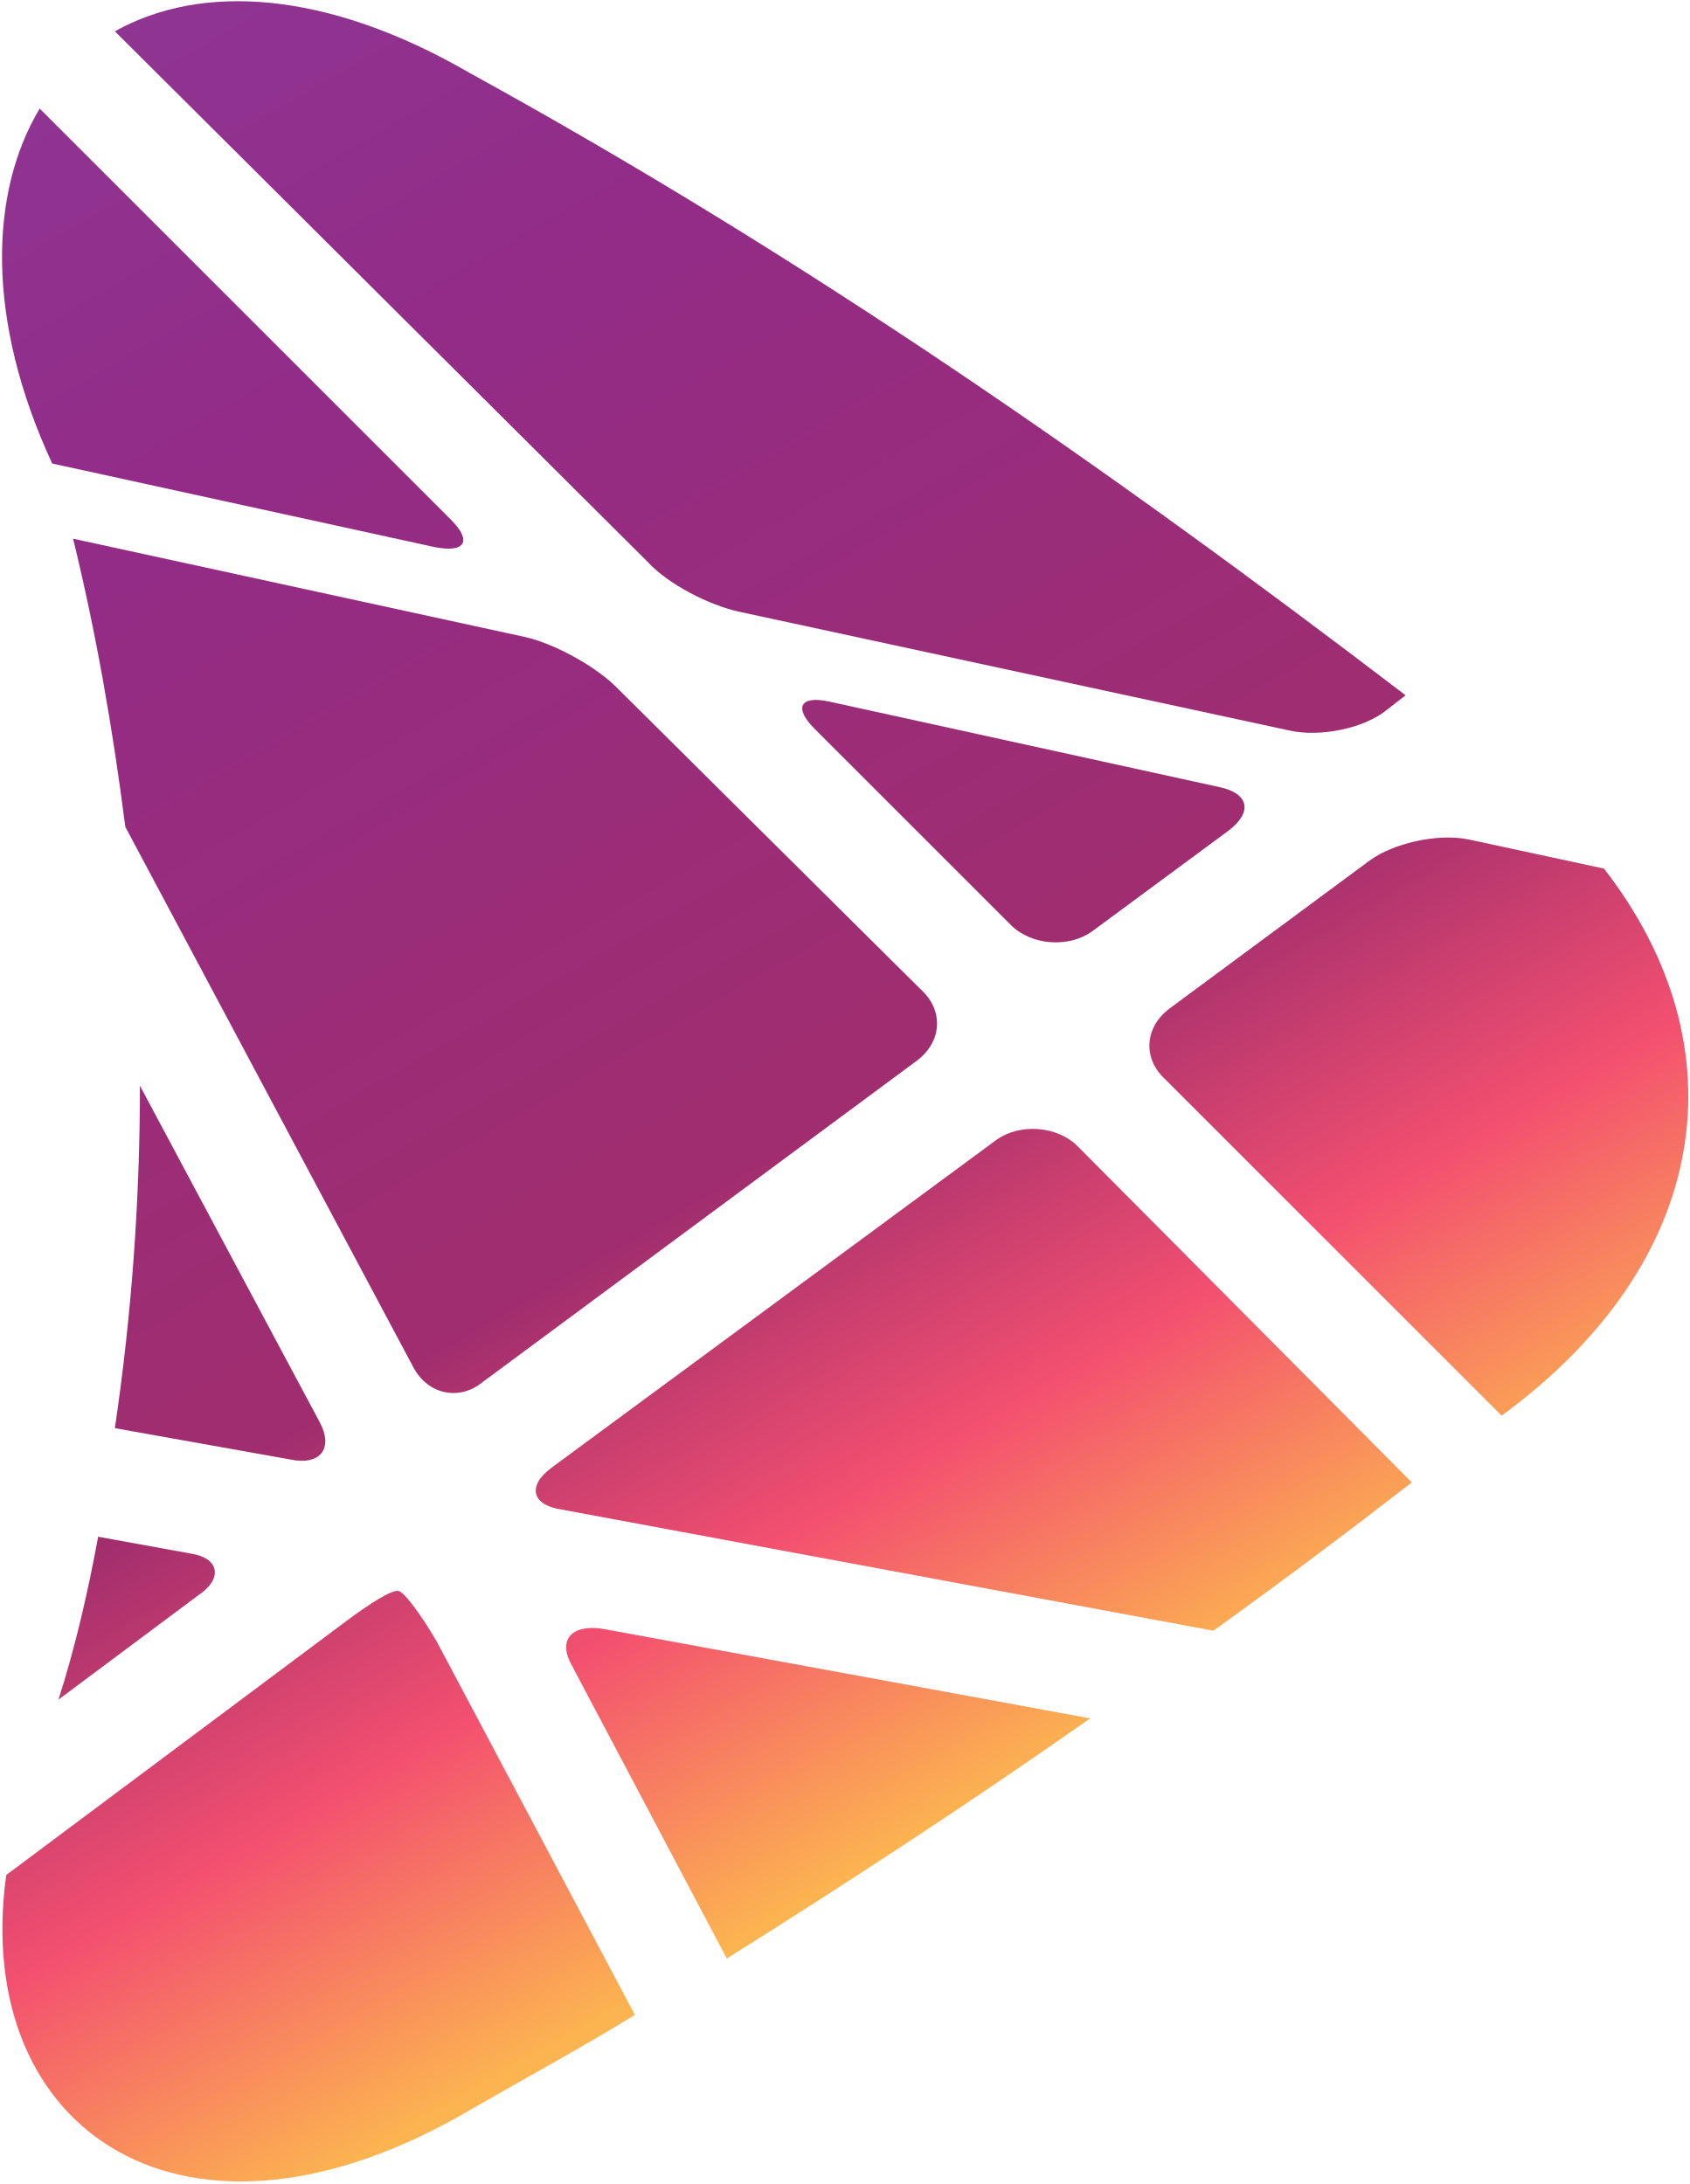
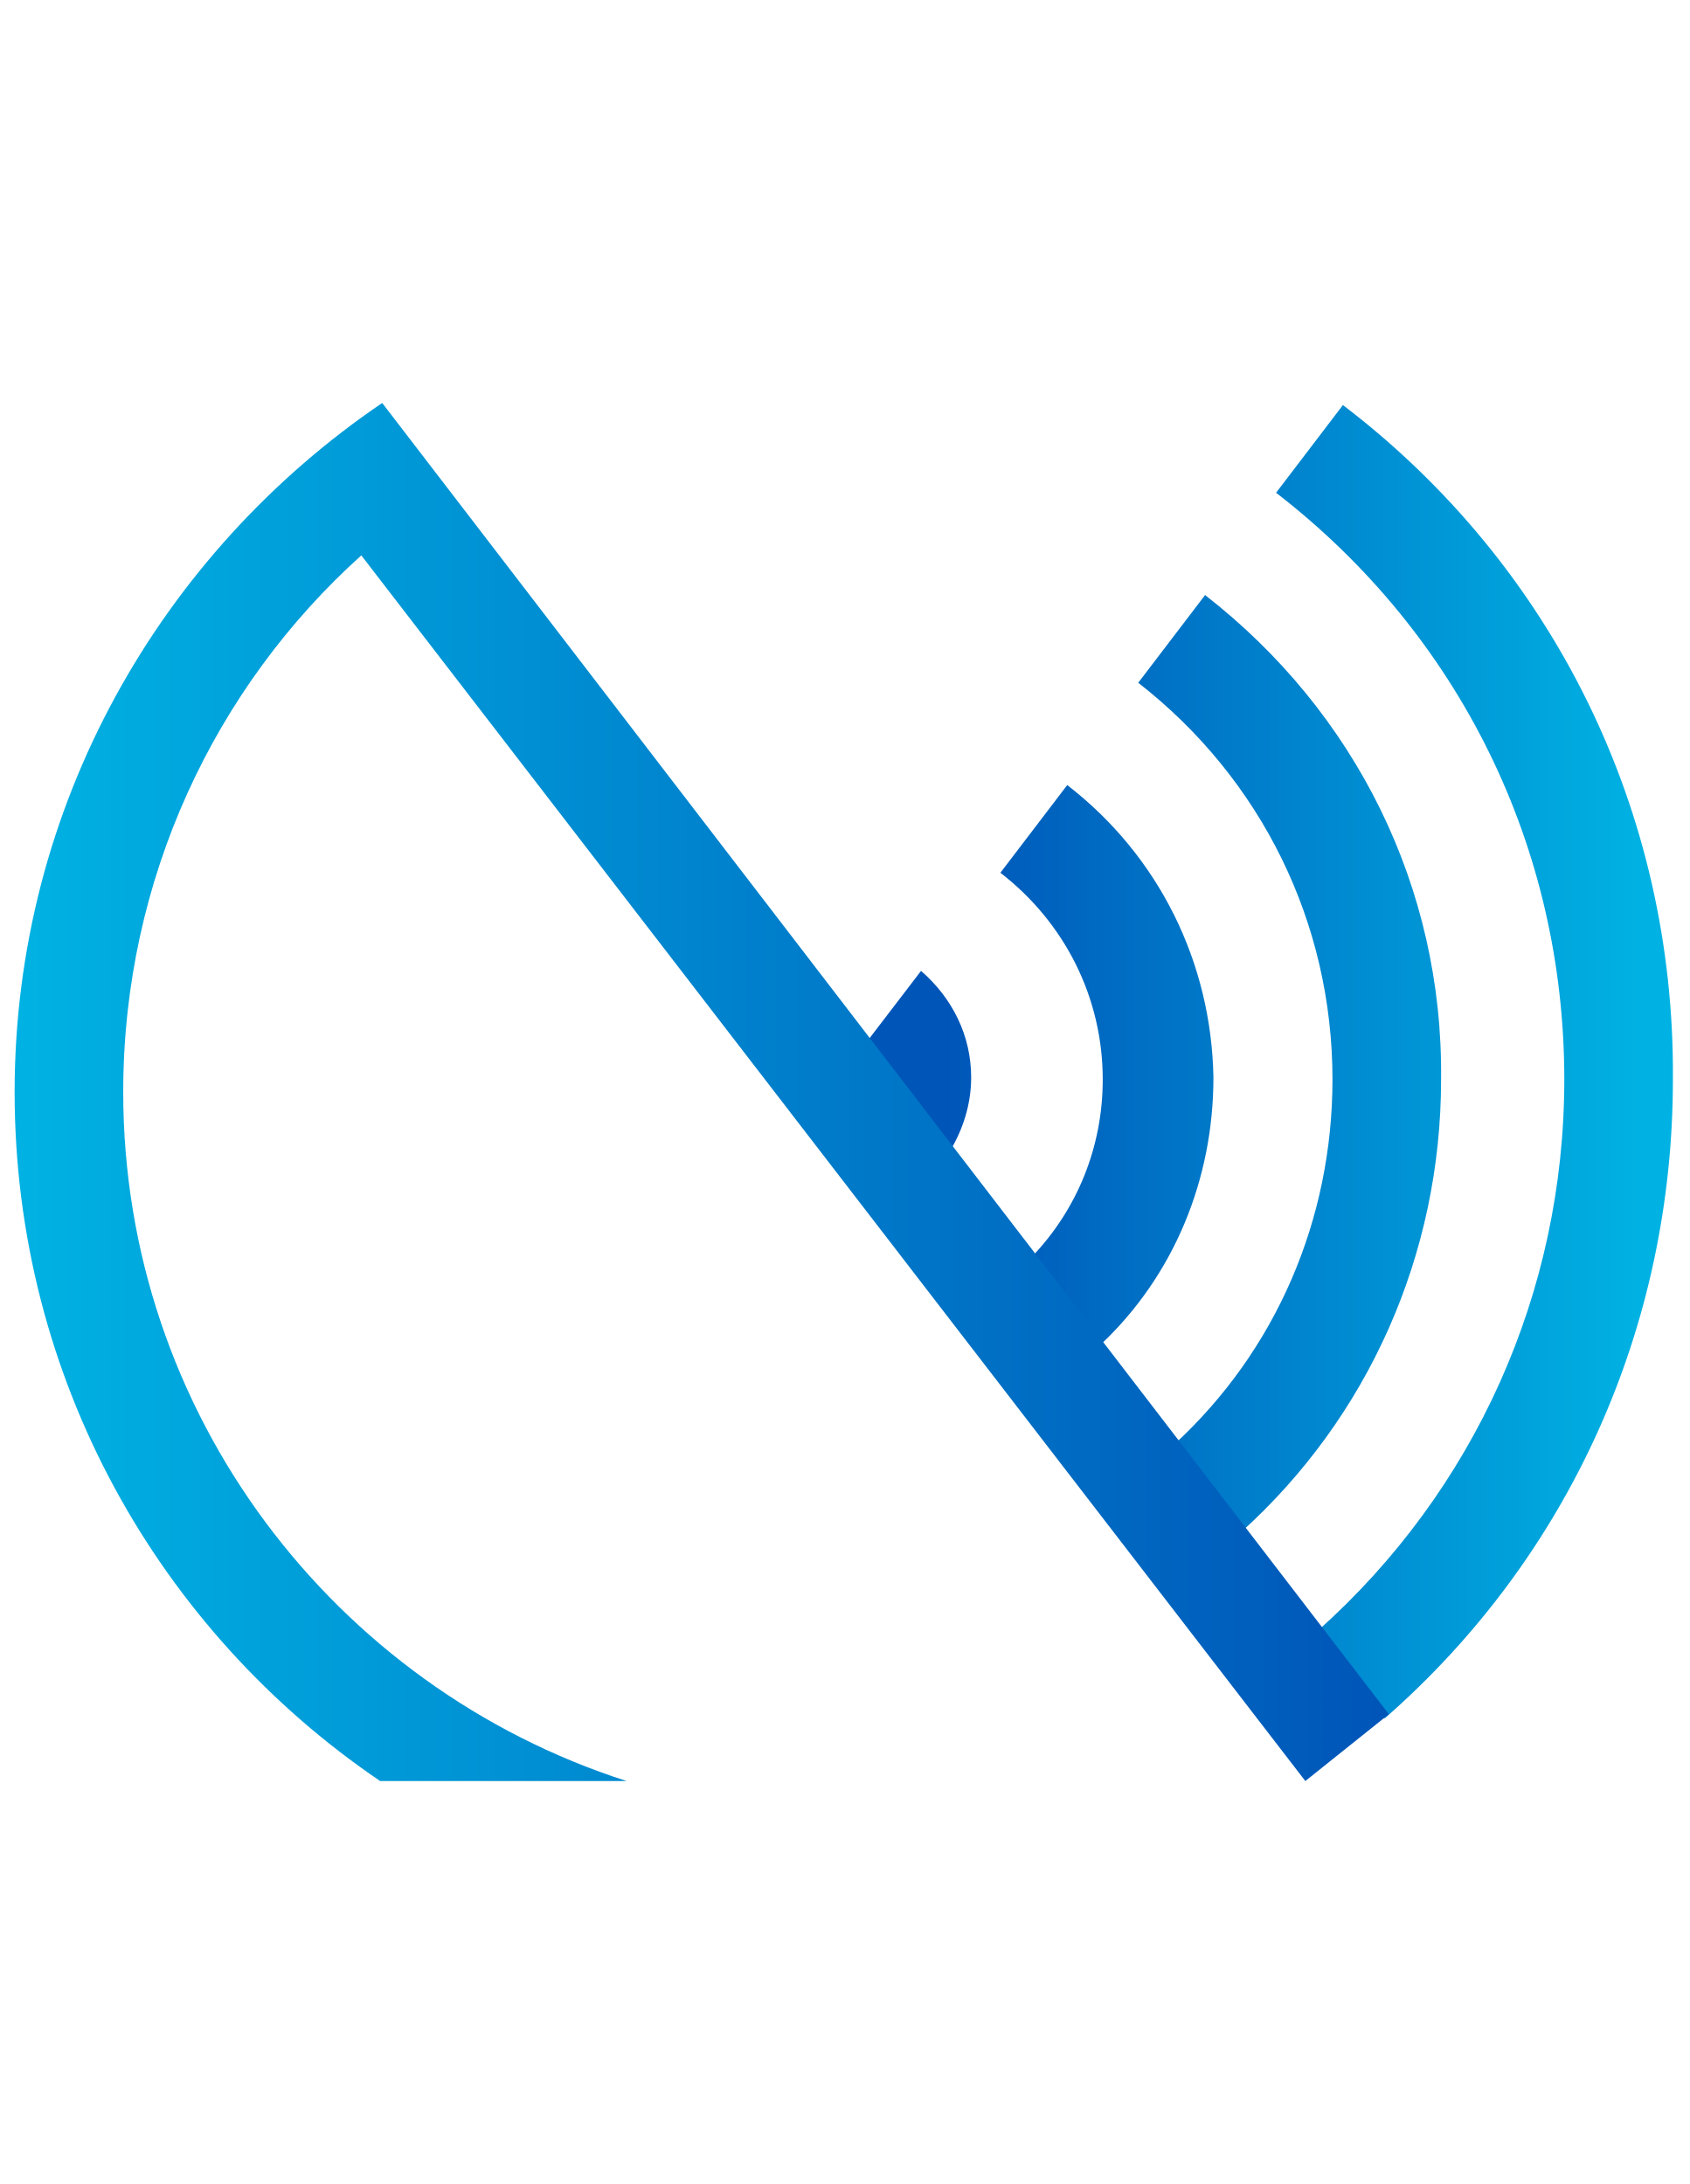
<svg xmlns="http://www.w3.org/2000/svg" version="1.1" id="Layer_1" x="0px" y="0px" viewBox="0 0 80.9 104.6" style="enable-background:new 0 0 80.9 104.6;" xml:space="preserve">
  <style type="text/css">
	.st0{fill:url(#SVGID_1_);}
	.st1{fill:url(#SVGID_2_);}
- 	.st2{fill:url(#SVGID_3_);}
- 	.st3{fill:url(#SVGID_4_);}
- 	.st4{fill:url(#SVGID_5_);}
- 	.st5{fill:url(#SVGID_6_);}
- 	.st6{fill:url(#SVGID_7_);}
- 	.st7{fill:url(#SVGID_8_);}
- 	.st8{fill:url(#SVGID_9_);}
- 	.st9{fill:url(#SVGID_10_);}
</style>
  <g>
-     <linearGradient id="SVGID_1_" gradientUnits="userSpaceOnUse" x1="-13.211" y1="-21.839" x2="49.616" y2="86.981">
-       <stop offset="0" style="stop-color:#8C42A1" />
-       <stop offset="0.389" style="stop-color:#922C88" />
-       <stop offset="0.731" style="stop-color:#A02D6E" />
-       <stop offset="0.86" style="stop-color:#F3506F" />
-       <stop offset="0.985" style="stop-color:#FCB450" />
+     <linearGradient id="SVGID_1_" gradientUnits="userSpaceOnUse" x1="78.691" y1="50.793" x2="45.085" y2="50.793">
+       <stop offset="0" style="stop-color:#00B2E3" />
+       <stop offset="1" style="stop-color:#0055B8" />
    </linearGradient>
-     <path class="st0" d="M19.8,65.5c0.7,1.3,2.2,1.6,3.3,0.7l20.8-15.4c1.2-0.9,1.3-2.4,0.2-3.4L29.5,32.9c-1-1-3-2.1-4.4-2.4L3.5,25.8   c1.1,4.5,1.9,9.1,2.5,13.8L19.8,65.5z" />
-     <linearGradient id="SVGID_2_" gradientUnits="userSpaceOnUse" x1="-41.749" y1="-5.363" x2="21.078" y2="103.457">
-       <stop offset="0" style="stop-color:#8C42A1" />
-       <stop offset="0.389" style="stop-color:#922C88" />
-       <stop offset="0.731" style="stop-color:#A02D6E" />
-       <stop offset="0.86" style="stop-color:#F3506F" />
-       <stop offset="0.985" style="stop-color:#FCB450" />
+     <path class="st0" d="M44.1,46.5l-2.6,3.4l4,5.2c0.6-1,1-2.2,1-3.5C46.5,49.6,45.6,47.8,44.1,46.5z M51.1,37.6l-3.2,4.2   c3.1,2.4,4.9,6,4.9,9.9c0,3.2-1.2,6.2-3.4,8.5l3.3,4.2c3.5-3.3,5.4-7.9,5.4-12.8C58,46.1,55.5,41,51.1,37.6z M64.3,19.4l-3.2,4.2   c8.8,6.8,13.8,17,13.8,28.1c0,10.2-4.3,19.7-11.8,26.4l3.2,4.2c8.8-7.7,13.8-18.7,13.8-30.6C80.2,38.9,74.4,27.1,64.3,19.4z    M57.7,28.5l-3.2,4.2c5.9,4.6,9.3,11.5,9.3,19c0,6.7-2.7,13-7.6,17.5l3.2,4.2c6.1-5.5,9.6-13.3,9.6-21.7   C69.1,42.5,64.9,34.1,57.7,28.5z" />
+     <linearGradient id="SVGID_2_" gradientUnits="userSpaceOnUse" x1="0.718" y1="52.3" x2="66.507" y2="52.3">
+       <stop offset="0" style="stop-color:#00B2E3" />
+       <stop offset="1" style="stop-color:#0055B8" />
    </linearGradient>
-     <path class="st1" d="M9.1,74.4l-4.4-0.8c-0.5,2.7-1.1,5.3-1.9,7.8l6.7-5C10.7,75.6,10.5,74.6,9.1,74.4z" />
-     <linearGradient id="SVGID_3_" gradientUnits="userSpaceOnUse" x1="-34.238" y1="-9.699" x2="28.589" y2="99.121">
-       <stop offset="0" style="stop-color:#8C42A1" />
-       <stop offset="0.389" style="stop-color:#922C88" />
-       <stop offset="0.731" style="stop-color:#A02D6E" />
-       <stop offset="0.86" style="stop-color:#F3506F" />
-       <stop offset="0.985" style="stop-color:#FCB450" />
-     </linearGradient>
-     <path class="st2" d="M15.3,68.1L6.7,52c0,5.5-0.4,11-1.2,16.4l8.4,1.5C15.3,70.2,16,69.4,15.3,68.1z" />
-     <linearGradient id="SVGID_4_" gradientUnits="userSpaceOnUse" x1="-13.873" y1="-21.457" x2="48.954" y2="87.363">
-       <stop offset="0" style="stop-color:#8C42A1" />
-       <stop offset="0.389" style="stop-color:#922C88" />
-       <stop offset="0.731" style="stop-color:#A02D6E" />
-       <stop offset="0.86" style="stop-color:#F3506F" />
-       <stop offset="0.985" style="stop-color:#FCB450" />
-     </linearGradient>
-     <path class="st3" d="M21.6,24.9L1.9,5.2c-2.4,4-2.6,10.1,0.6,17l18.3,4C22.3,26.5,22.6,25.9,21.6,24.9z" />
-     <linearGradient id="SVGID_5_" gradientUnits="userSpaceOnUse" x1="7.049" y1="-33.536" x2="69.876" y2="75.284">
-       <stop offset="0" style="stop-color:#8C42A1" />
-       <stop offset="0.389" style="stop-color:#922C88" />
-       <stop offset="0.731" style="stop-color:#A02D6E" />
-       <stop offset="0.86" style="stop-color:#F3506F" />
-       <stop offset="0.985" style="stop-color:#FCB450" />
-     </linearGradient>
-     <path class="st4" d="M35.4,29.3l26.4,5.7c1.4,0.3,3.5-0.1,4.6-1l0.9-0.7c-14.4-11-28.8-21-44.8-29.8c-6.9-4-12.9-4.3-17-2L31,26.9   C32,28,34,29,35.4,29.3z" />
-     <linearGradient id="SVGID_6_" gradientUnits="userSpaceOnUse" x1="8.249" y1="-34.229" x2="71.077" y2="74.591">
-       <stop offset="0" style="stop-color:#8C42A1" />
-       <stop offset="0.389" style="stop-color:#922C88" />
-       <stop offset="0.731" style="stop-color:#A02D6E" />
-       <stop offset="0.86" style="stop-color:#F3506F" />
-       <stop offset="0.985" style="stop-color:#FCB450" />
-     </linearGradient>
-     <path class="st5" d="M58.4,37.7l-18.7-4.1c-1.4-0.3-1.7,0.3-0.7,1.3l9.4,9.4c1,1,2.8,1.1,3.9,0.3l6.5-4.8   C60,38.9,59.8,38,58.4,37.7z" />
-     <linearGradient id="SVGID_7_" gradientUnits="userSpaceOnUse" x1="-18.25" y1="-18.93" x2="44.577" y2="89.891">
-       <stop offset="0" style="stop-color:#8C42A1" />
-       <stop offset="0.389" style="stop-color:#922C88" />
-       <stop offset="0.731" style="stop-color:#A02D6E" />
-       <stop offset="0.86" style="stop-color:#F3506F" />
-       <stop offset="0.985" style="stop-color:#FCB450" />
-     </linearGradient>
-     <path class="st6" d="M27.4,79.8l7.4,14c5.9-3.7,11.7-7.5,17.4-11.5L28.8,78C27.3,77.8,26.7,78.6,27.4,79.8z" />
-     <linearGradient id="SVGID_8_" gradientUnits="userSpaceOnUse" x1="-8.623" y1="-24.488" x2="54.205" y2="84.332">
-       <stop offset="0" style="stop-color:#8C42A1" />
-       <stop offset="0.389" style="stop-color:#922C88" />
-       <stop offset="0.731" style="stop-color:#A02D6E" />
-       <stop offset="0.86" style="stop-color:#F3506F" />
-       <stop offset="0.985" style="stop-color:#FCB450" />
-     </linearGradient>
-     <path class="st7" d="M51.6,54.9c-1-1-2.8-1.1-3.9-0.3L26.4,70.3c-1.2,0.9-0.9,1.8,0.5,2l31.2,5.8c3.2-2.3,6.4-4.7,9.5-7.1   L51.6,54.9z" />
-     <linearGradient id="SVGID_9_" gradientUnits="userSpaceOnUse" x1="16.777" y1="-39.153" x2="79.605" y2="69.667">
-       <stop offset="0" style="stop-color:#8C42A1" />
-       <stop offset="0.389" style="stop-color:#922C88" />
-       <stop offset="0.731" style="stop-color:#A02D6E" />
-       <stop offset="0.86" style="stop-color:#F3506F" />
-       <stop offset="0.985" style="stop-color:#FCB450" />
-     </linearGradient>
-     <path class="st8" d="M65.6,41.2L56,48.3c-1.2,0.9-1.3,2.4-0.2,3.4l16.1,16.1c10.1-7.4,11.5-17.7,4.9-26.2l-6.5-1.4   C68.8,39.9,66.7,40.4,65.6,41.2z" />
-     <linearGradient id="SVGID_10_" gradientUnits="userSpaceOnUse" x1="-42.759" y1="-4.78" x2="20.068" y2="104.04">
-       <stop offset="0" style="stop-color:#8C42A1" />
-       <stop offset="0.389" style="stop-color:#922C88" />
-       <stop offset="0.731" style="stop-color:#A02D6E" />
-       <stop offset="0.86" style="stop-color:#F3506F" />
-       <stop offset="0.985" style="stop-color:#FCB450" />
-     </linearGradient>
-     <path class="st9" d="M19.1,76.2c-0.3-0.1-1.4,0.6-2.6,1.5L0.3,89.8c-1.7,12.3,8.6,19.3,22.3,11.2c2.6-1.5,5.2-2.9,7.8-4.5   l-9.5-17.9C20.2,77.4,19.4,76.3,19.1,76.2z" />
+     <path class="st1" d="M17.3,26.6l45.2,58.7l4-3.2L18.3,19.3C7.7,26.5,0.7,38.6,0.7,52.3c0,13.7,6.9,25.8,17.5,33l11.8,0   c-14-4.5-24.1-17.6-24.1-33C5.9,42.1,10.3,32.9,17.3,26.6z" />
  </g>
</svg>
